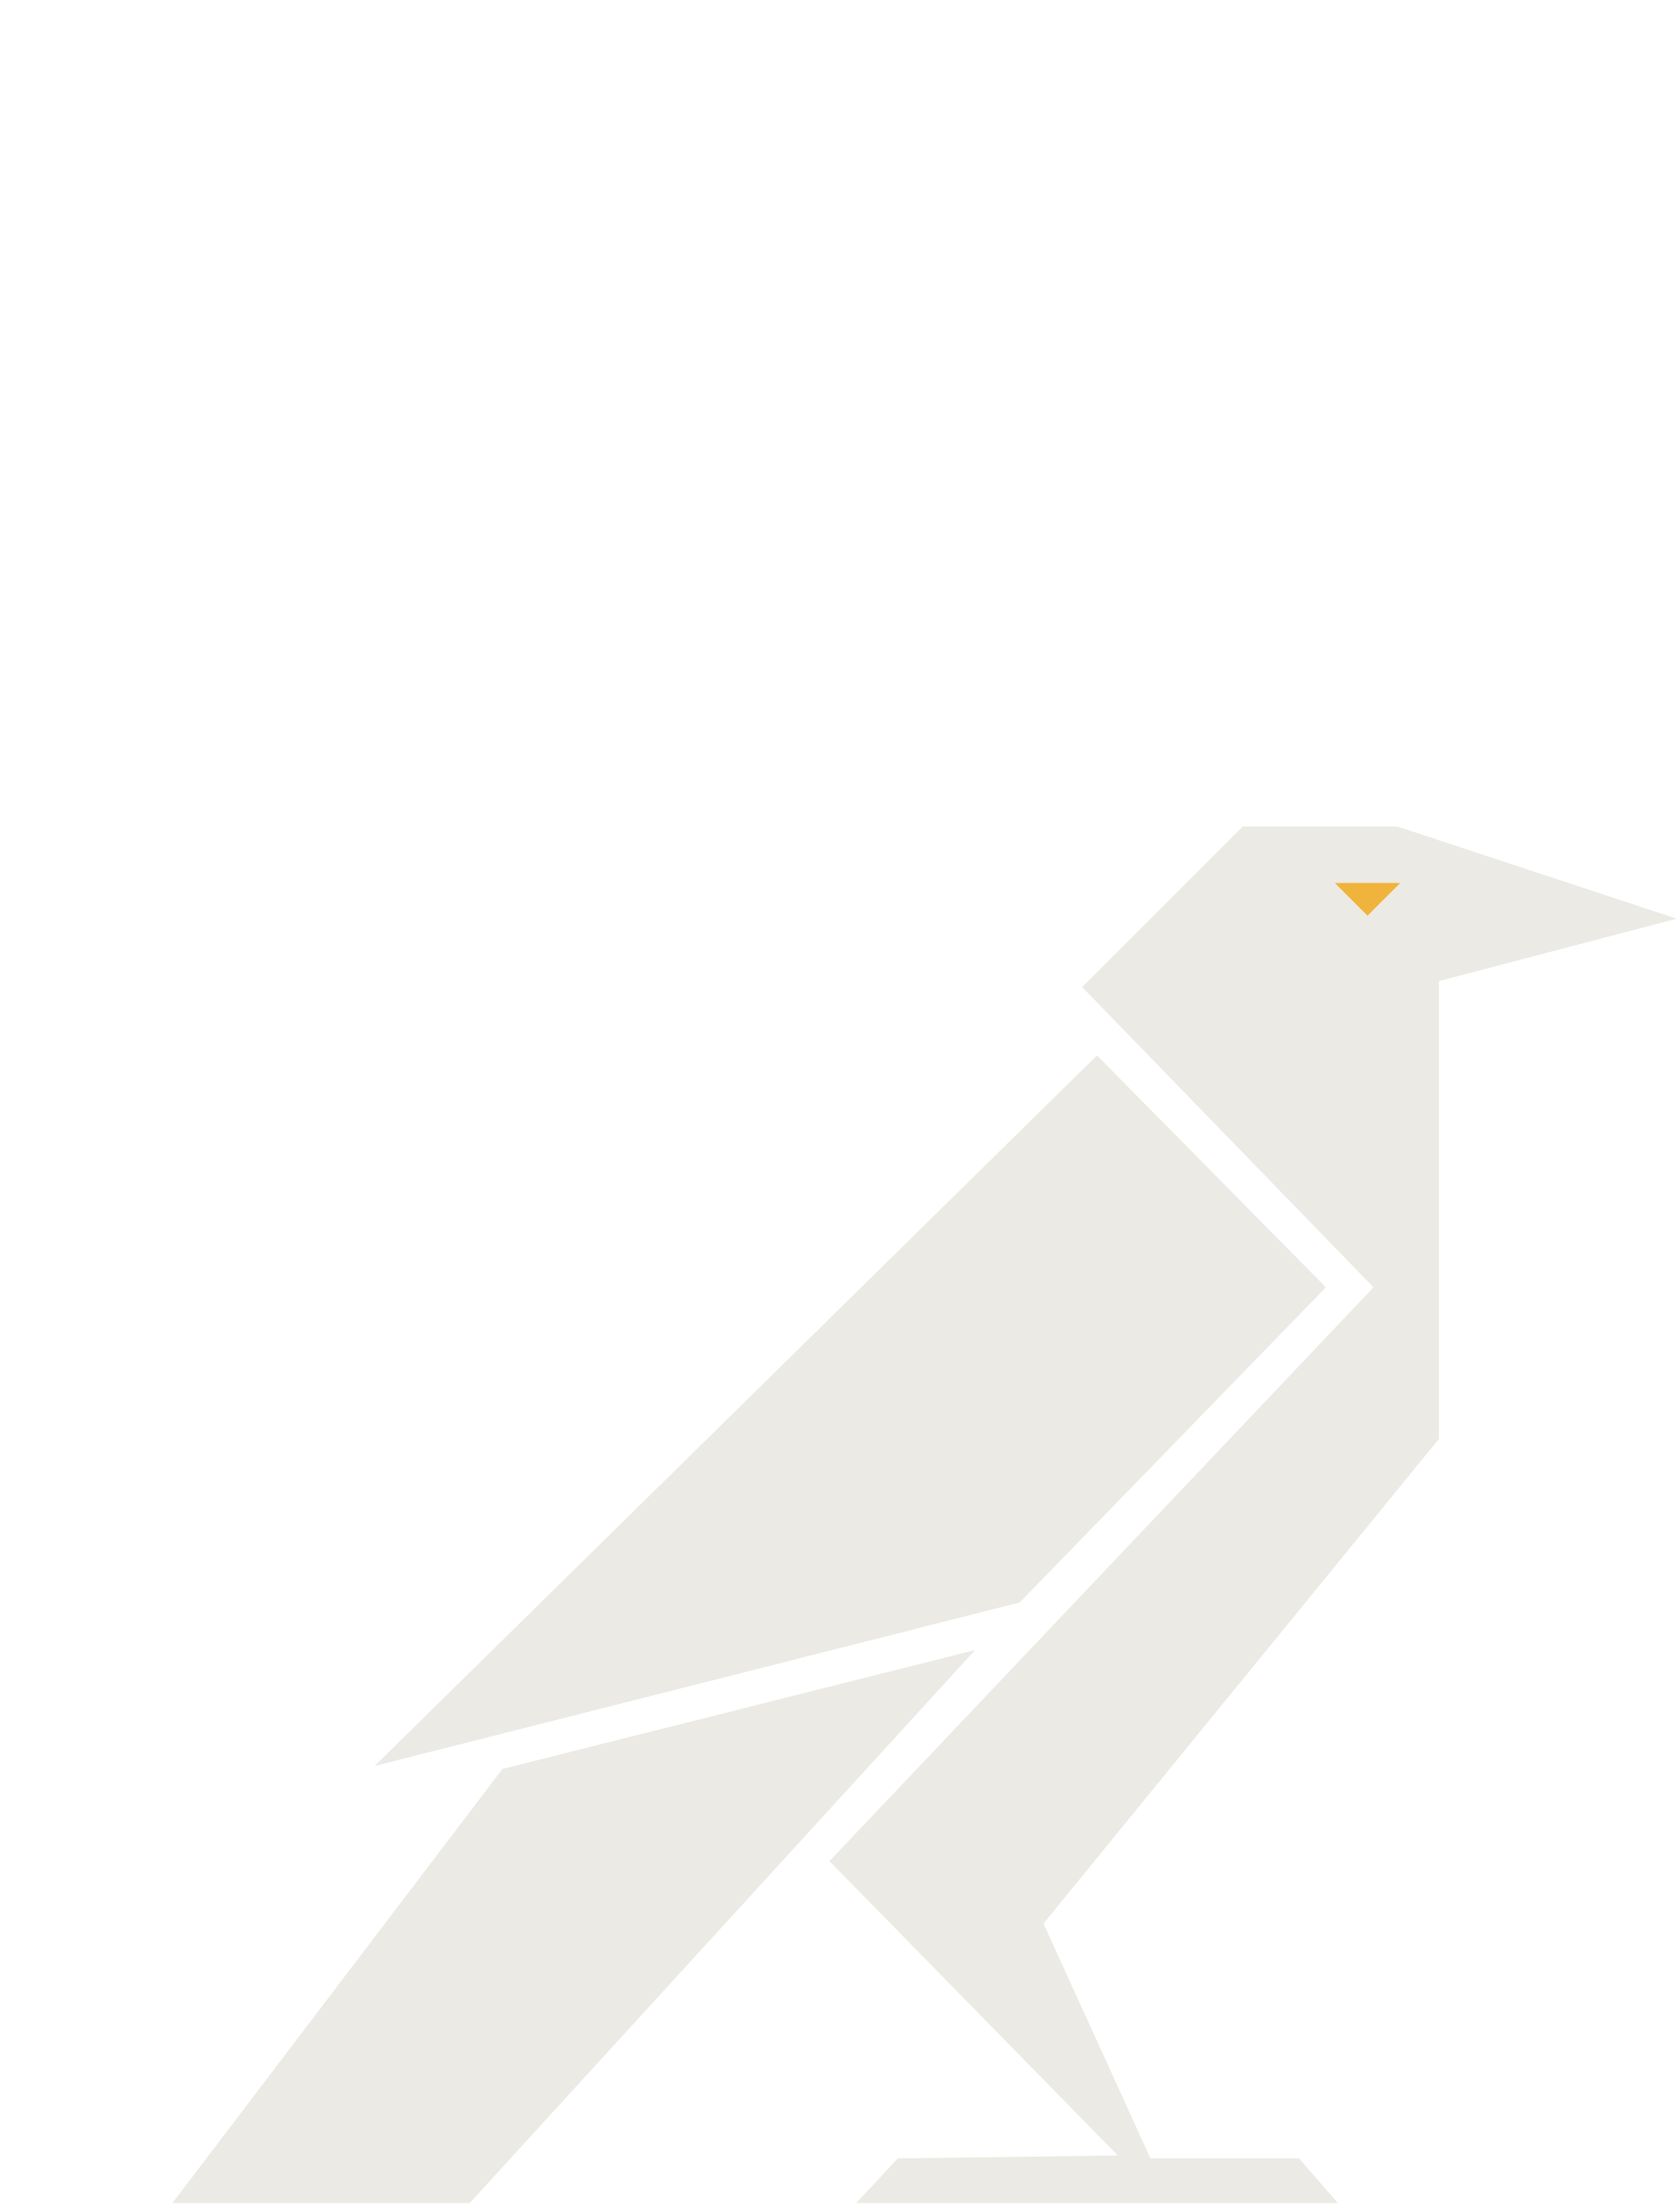
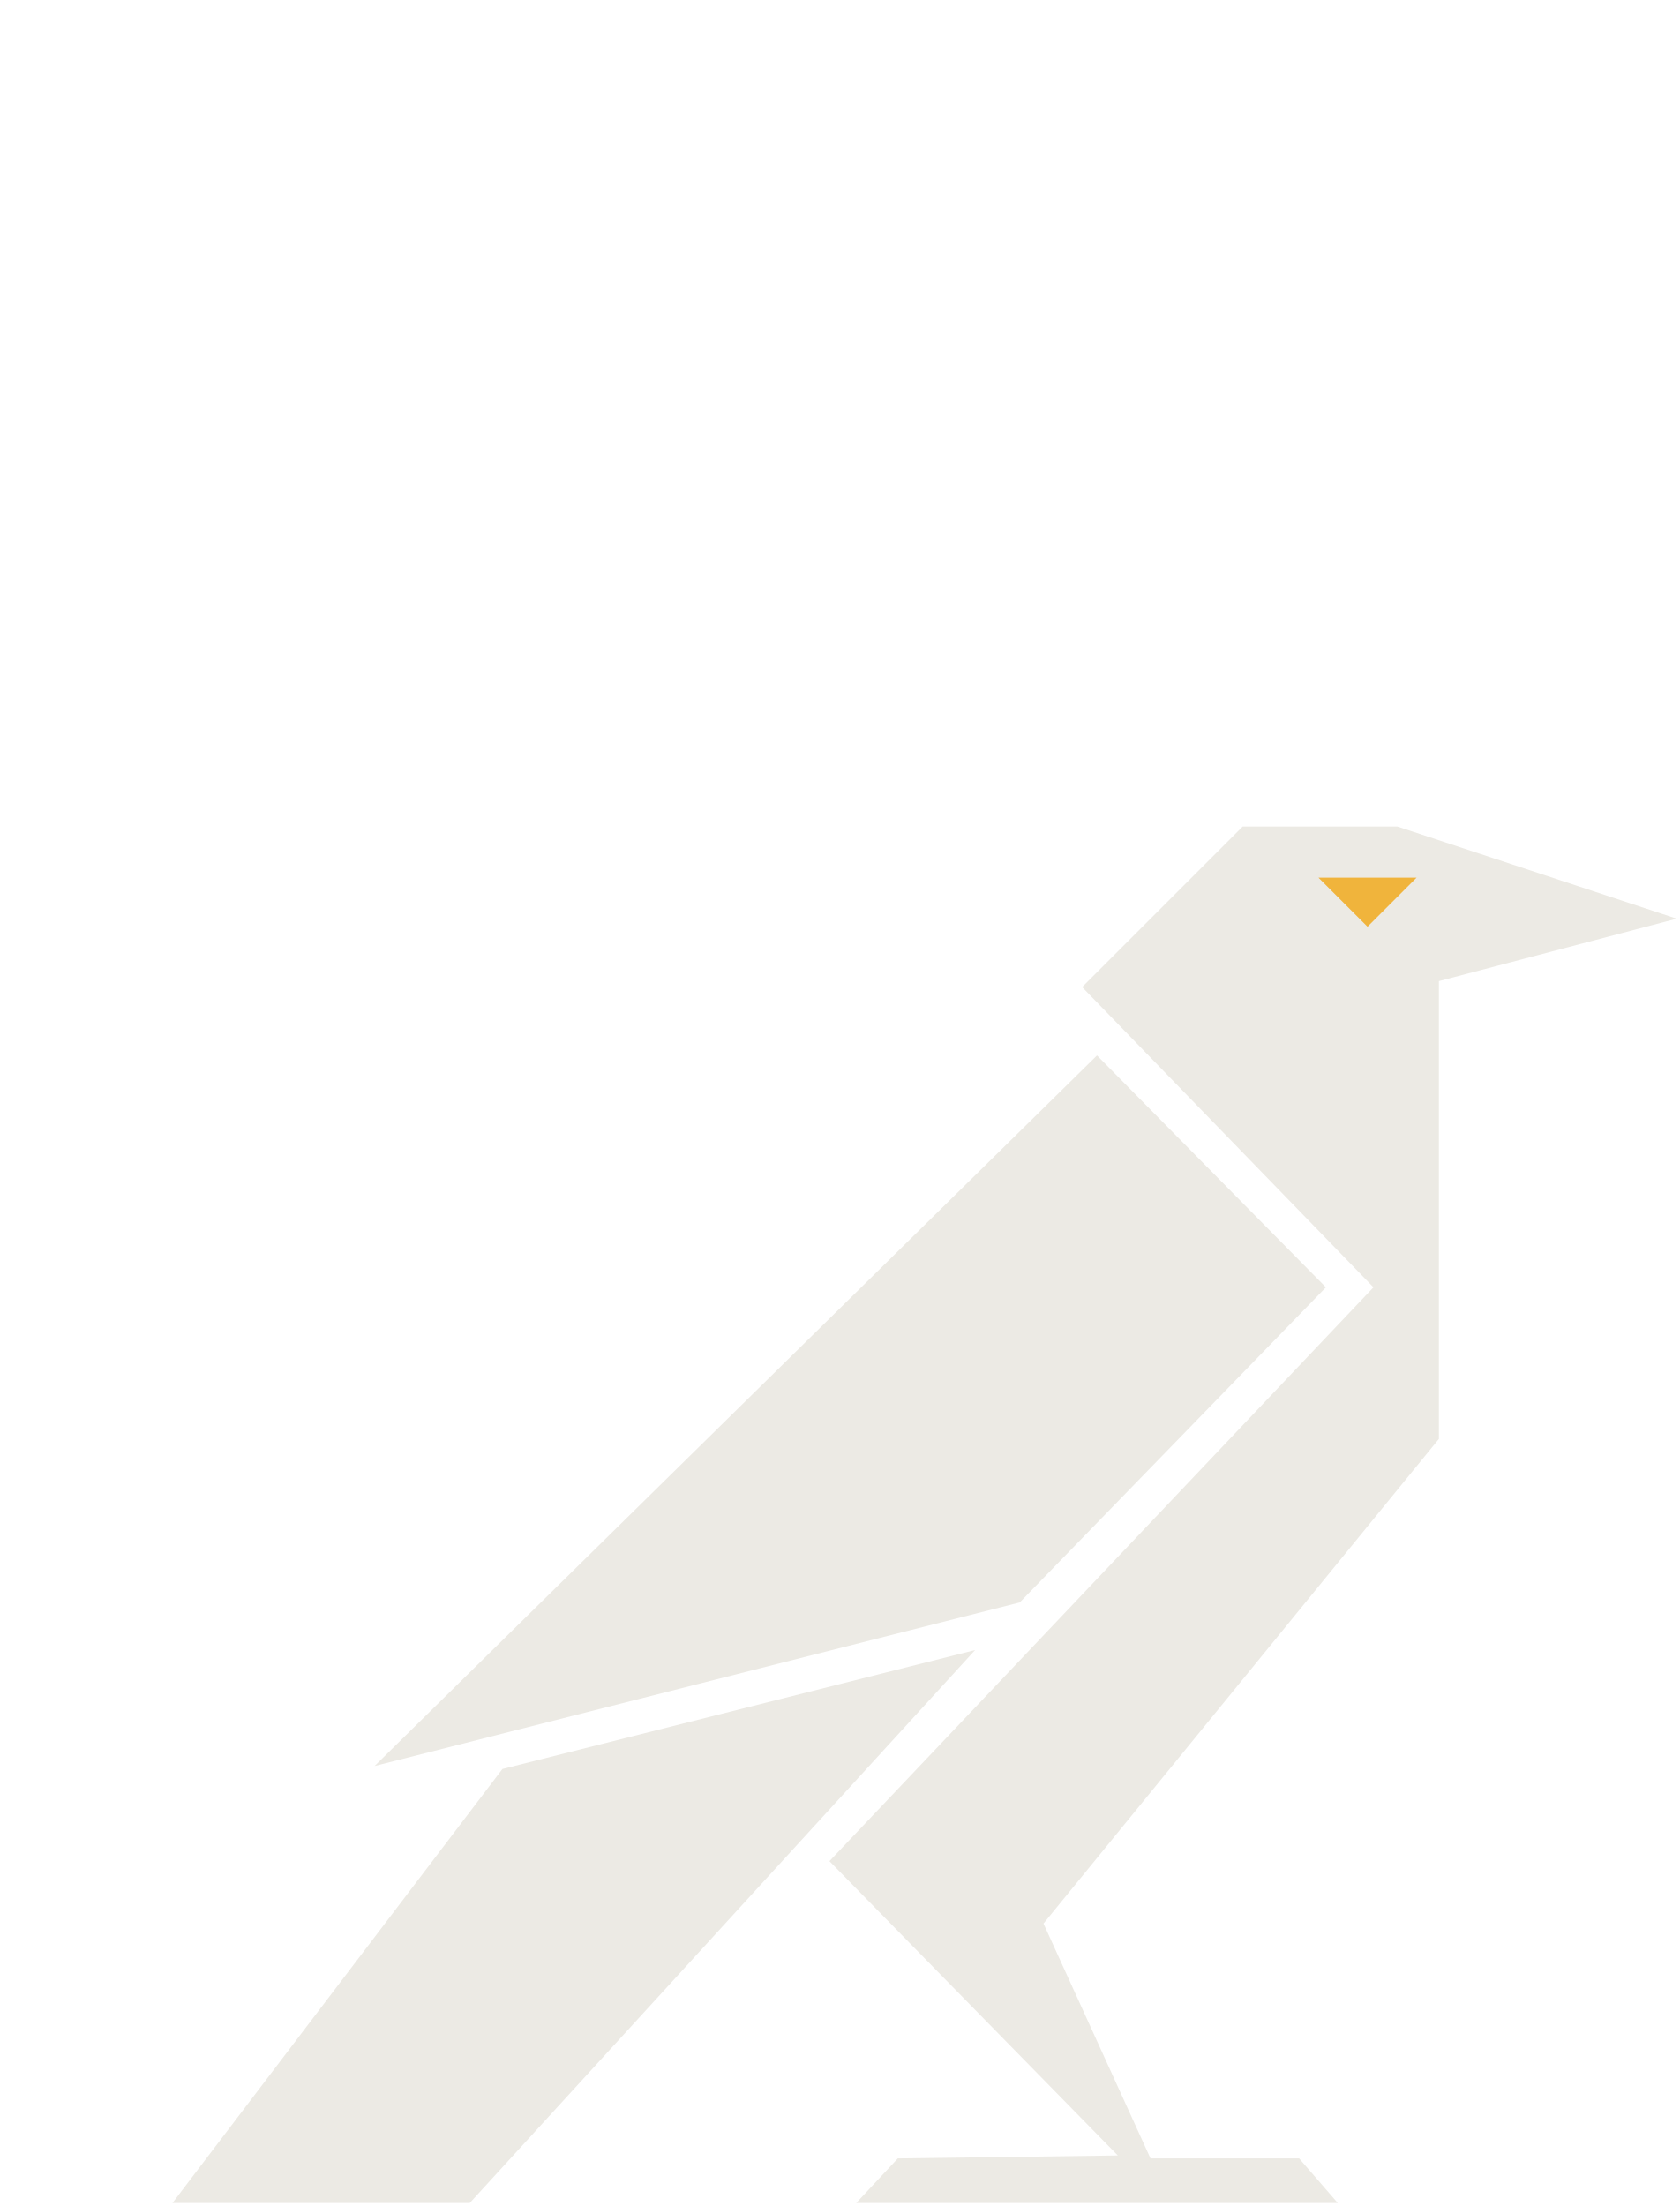
<svg xmlns="http://www.w3.org/2000/svg" viewBox="0 0 565 742" role="img" aria-label="rook">
  <g fill="#ECEAE4">
    <path d="M564 309 L470 278 L418 278 L364 332 L462 433 L279 626 L376 725 L302 726 L288 741 L450 741 L437 726 L387 726 L351 647 L484 484 L484 330 Z" />
    <path d="M446 433 L369 355 L126 594 L343 539 Z" />
    <path d="M328 555 L169 595 L58 741 L158 741 Z" />
  </g>
-   <path fill="#F0B43C" d="M449 297 L471 297 L460 308 Z" />
+   <path fill="#F0B43C" d="M443.5 295.2 L476.5 295.2 L460.0 311.7 Z" />
</svg>
